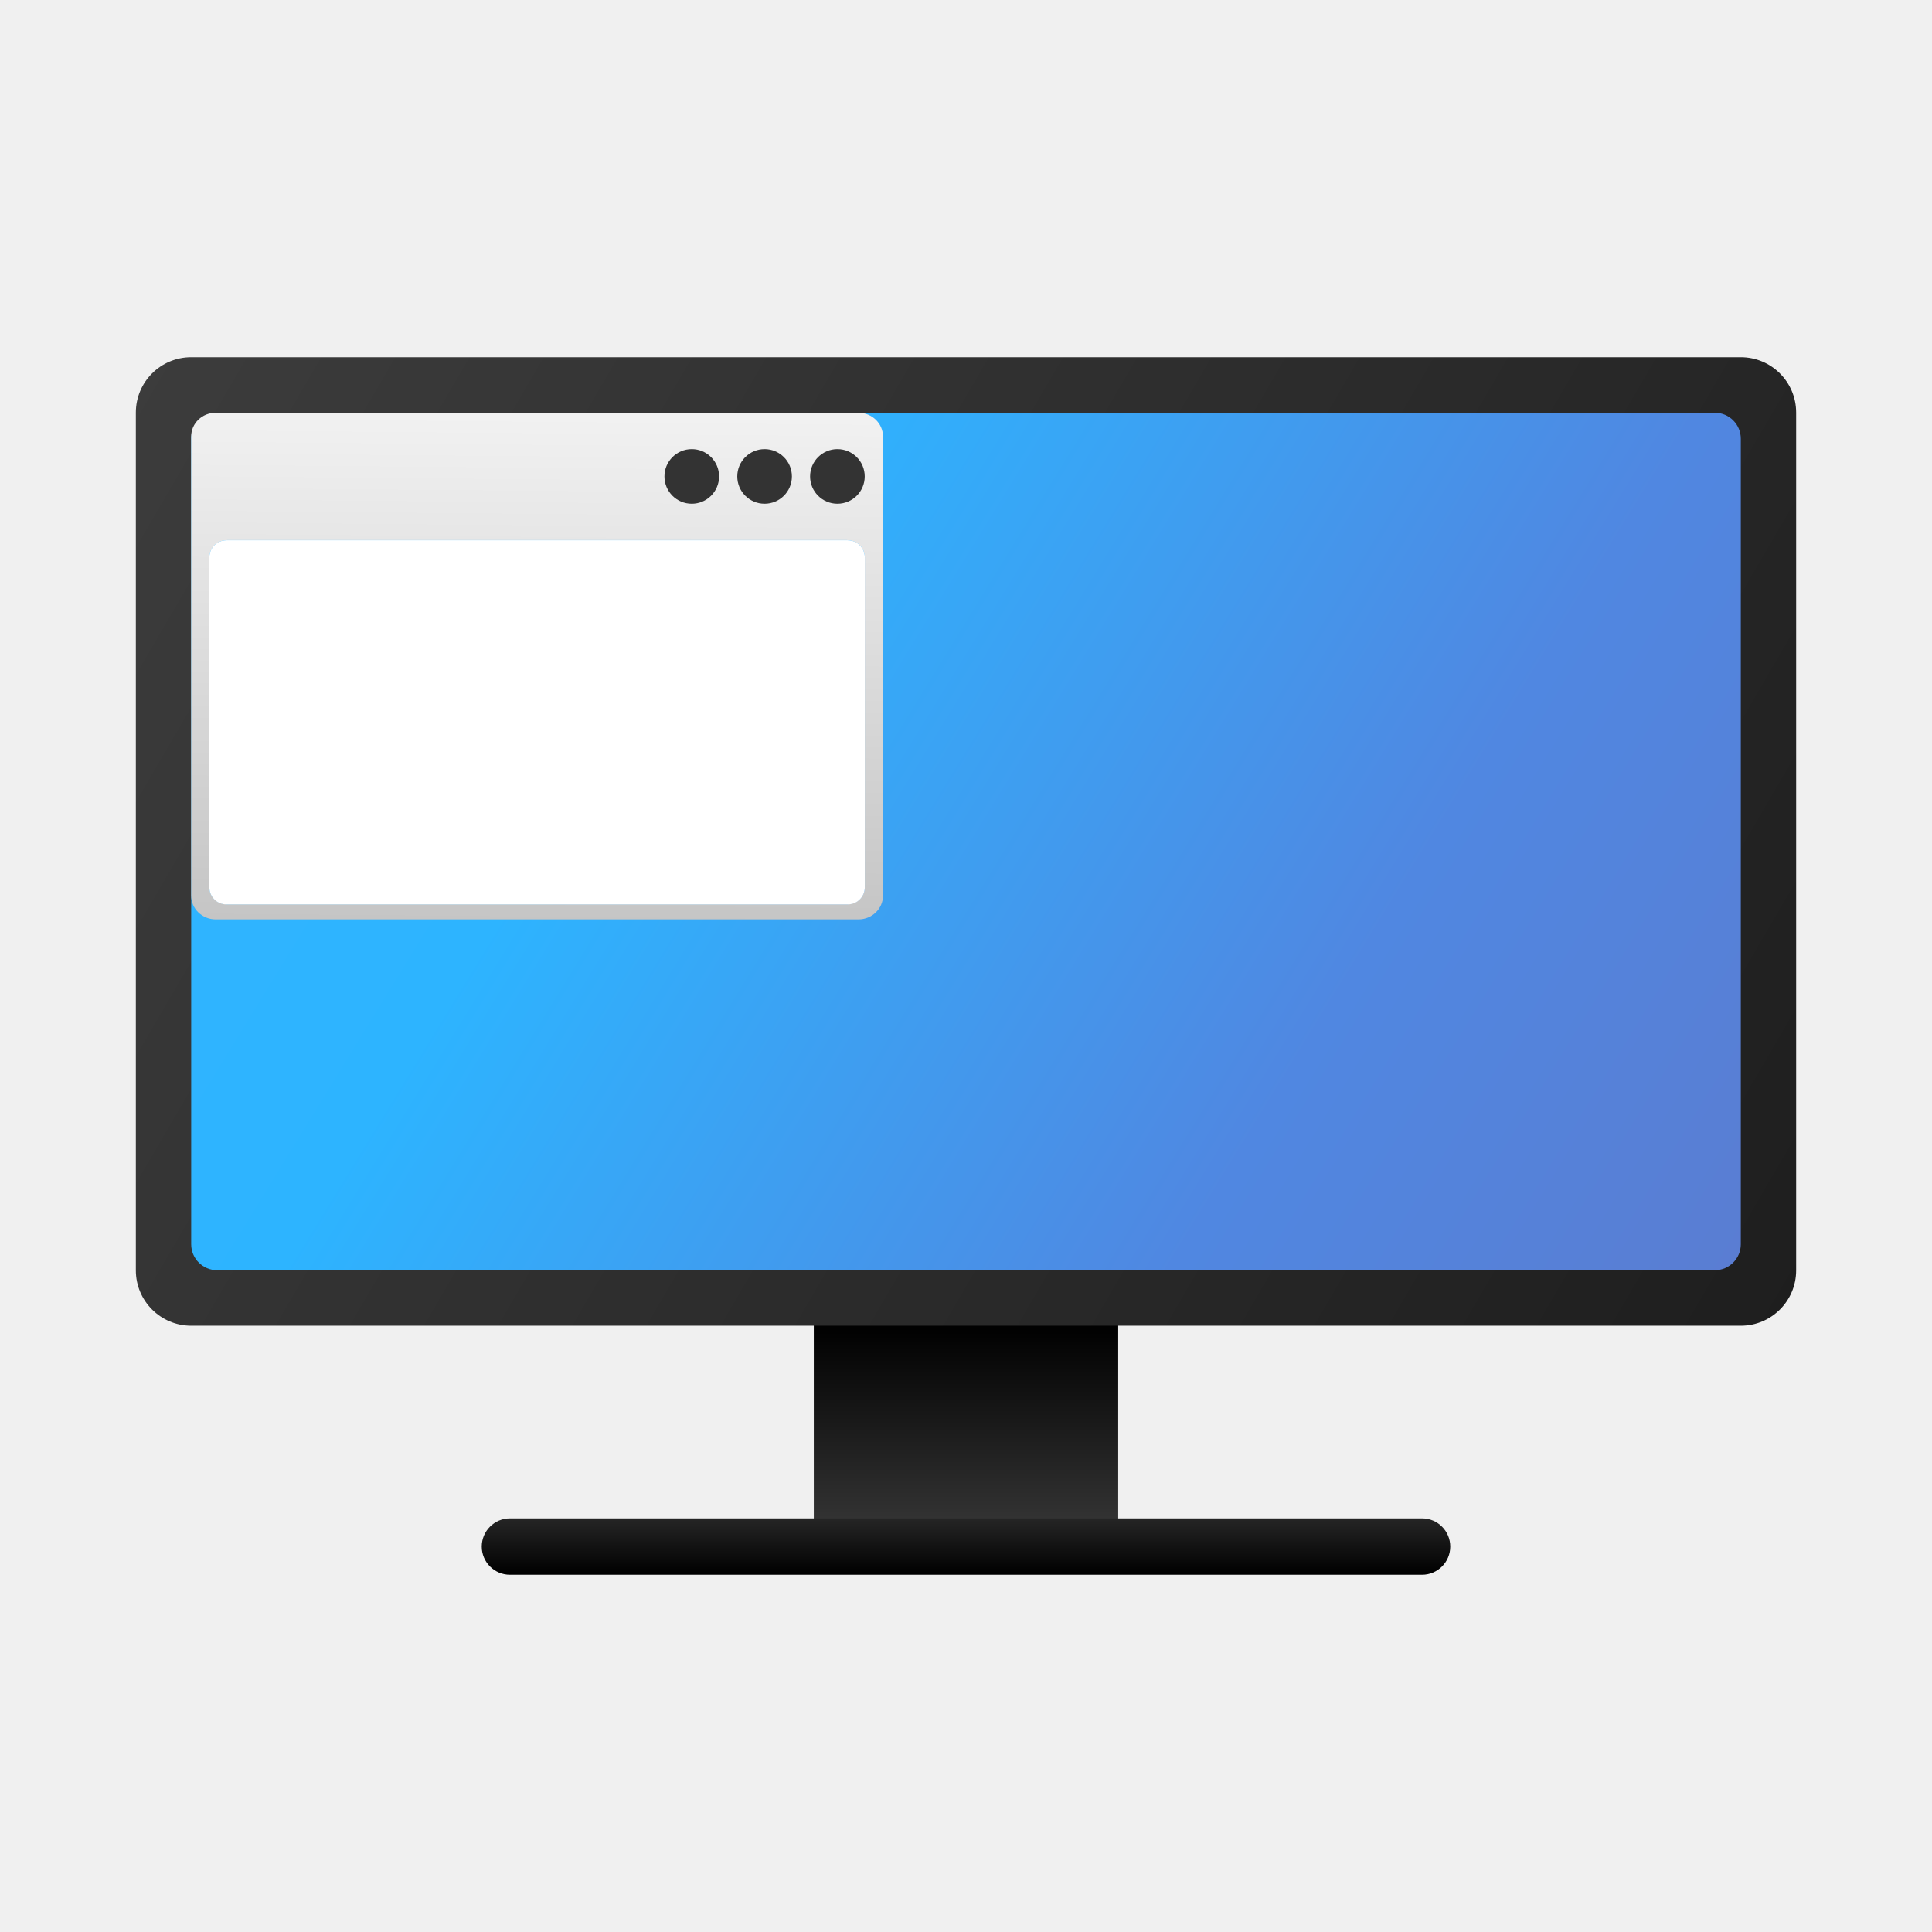
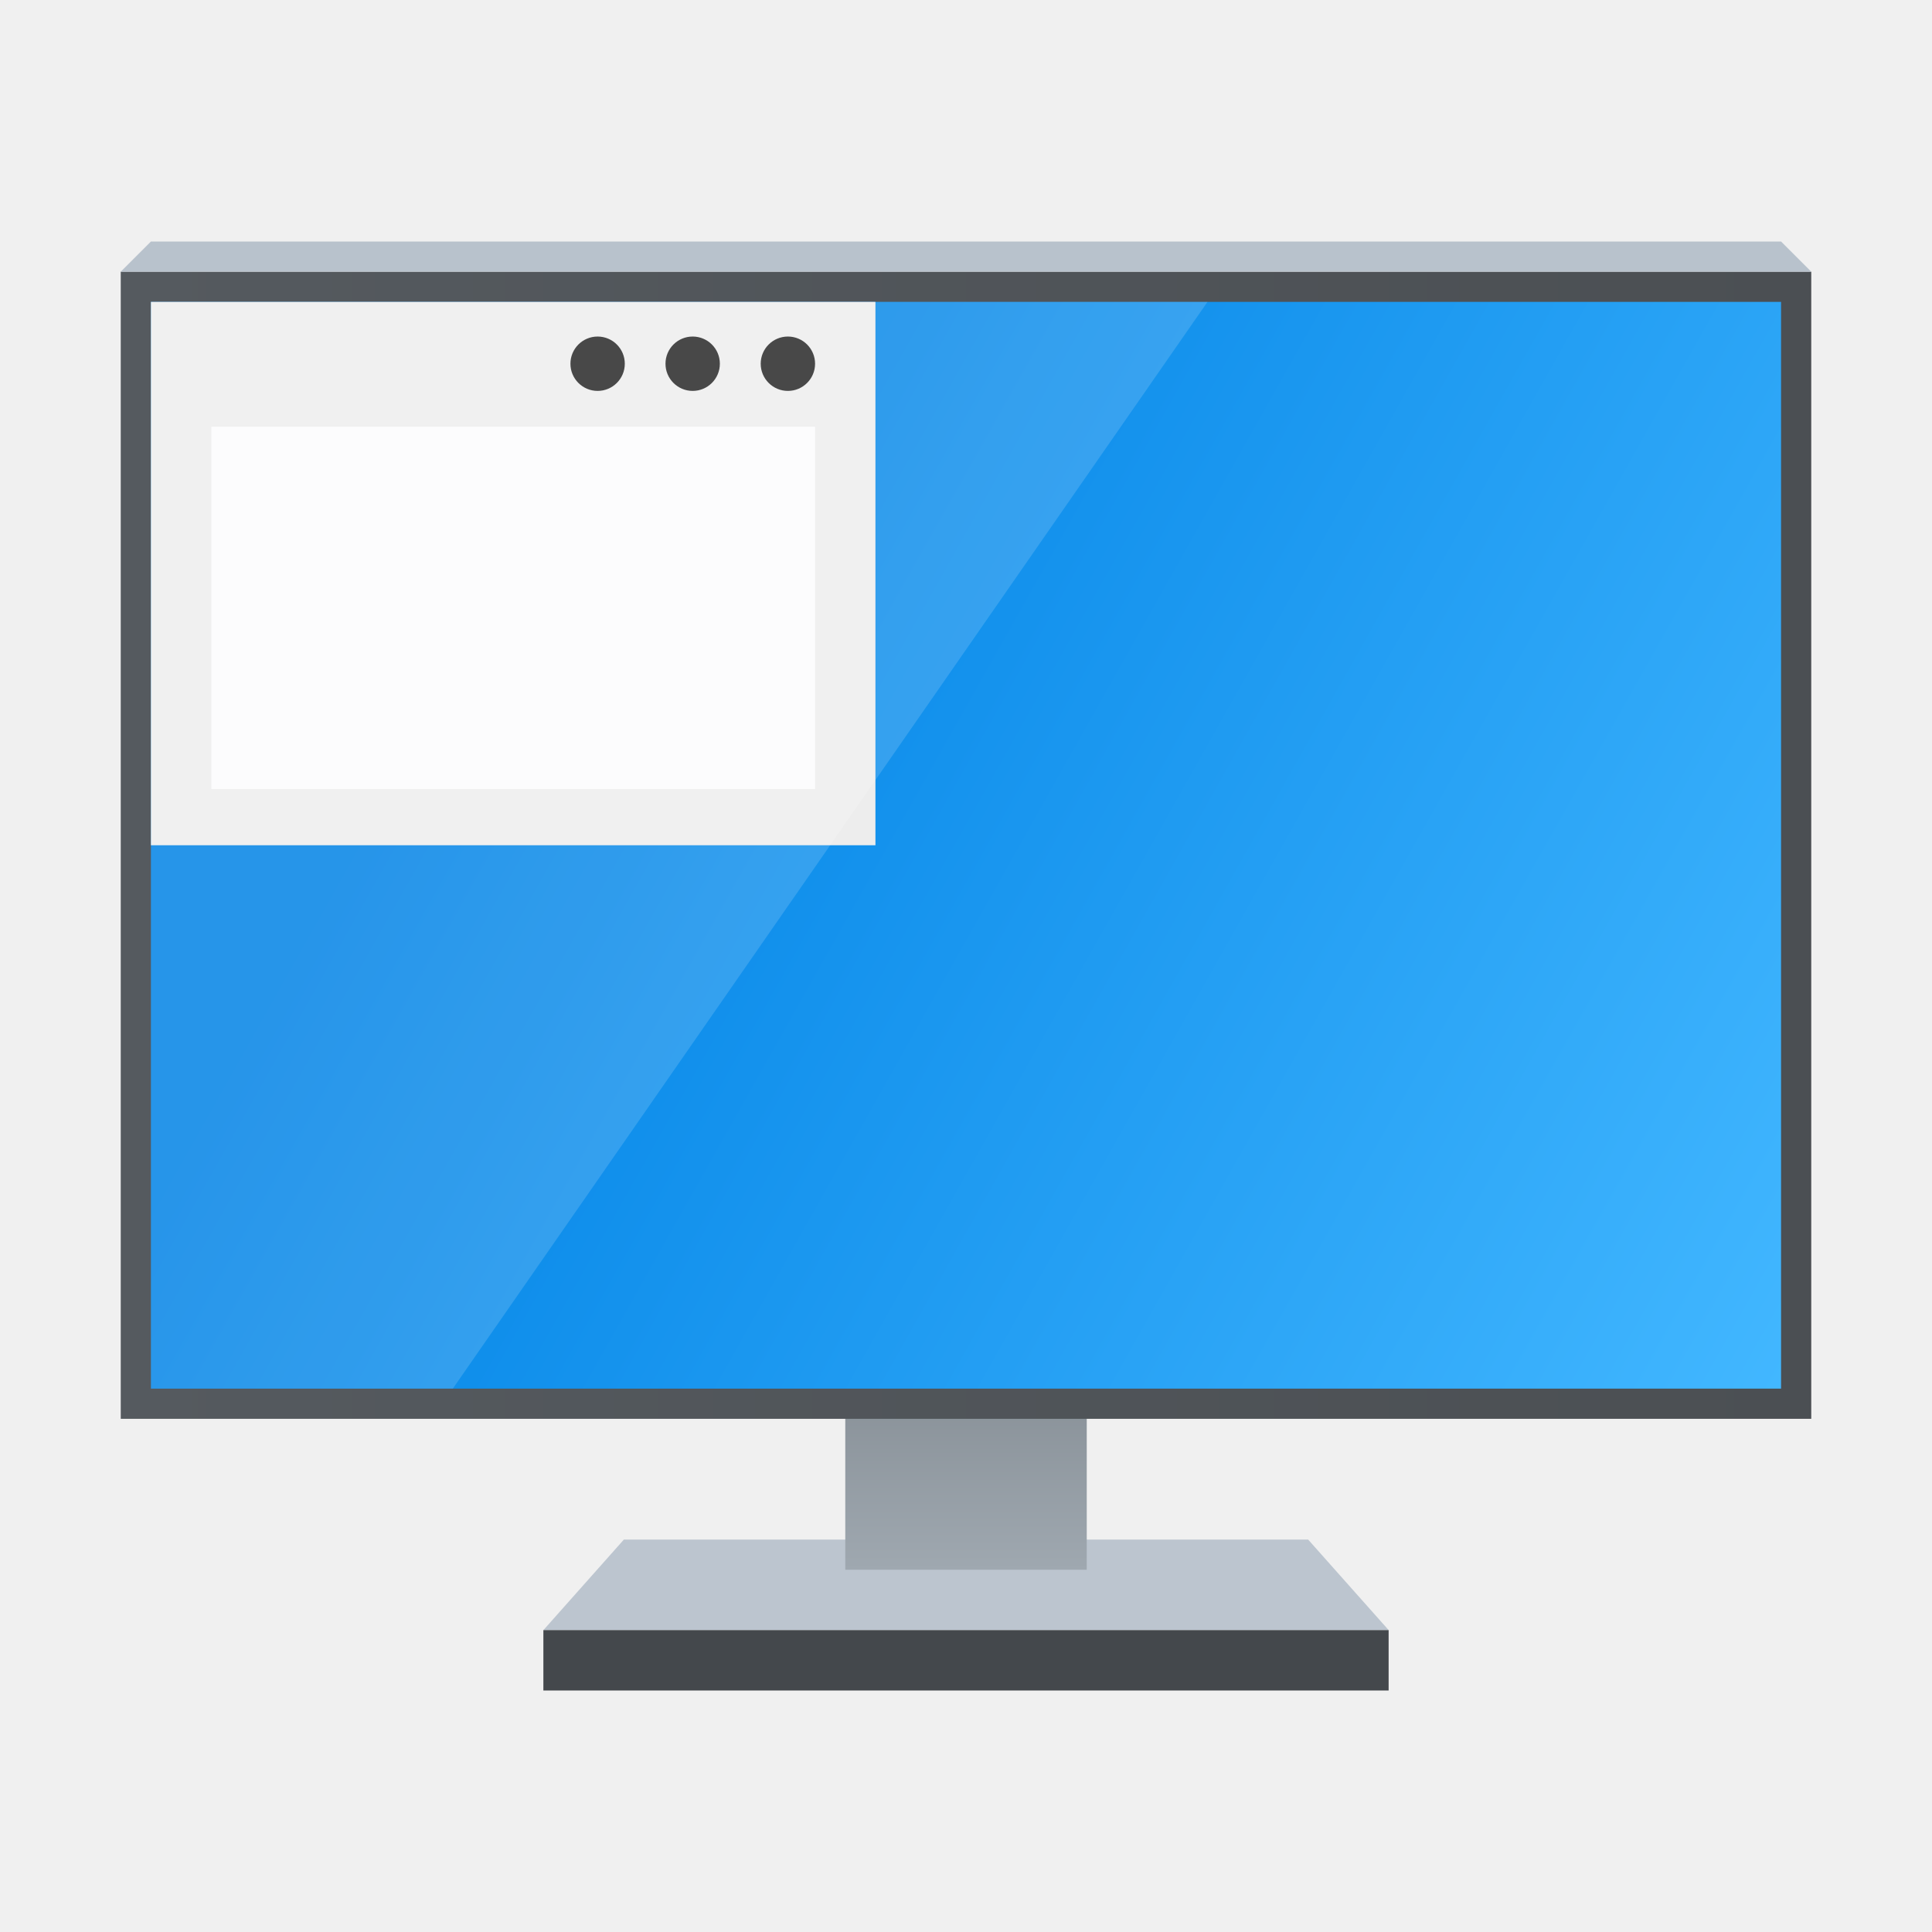
- <svg xmlns="http://www.w3.org/2000/svg" xmlns:xlink="http://www.w3.org/1999/xlink" id="svg20" version="1.1" viewBox="0 0 16.933 16.933" height="64" width="64">
-   <defs id="defs8">
-     <linearGradient id="a">
-       <stop id="stop2" offset="0" />
-       <stop id="stop4" stop-opacity="0" offset="1" />
+ <svg xmlns="http://www.w3.org/2000/svg" id="Apps-Visual-Studio-Code" width="64" height="64" enable-background="new 0 0 1024 1024" image-rendering="optimizeSpeed" version="1.1" viewBox="0 0 64 64">
+   <defs>
+     <style type="text/css" />
+     <style type="text/css" />
+     <linearGradient id="linearGradient1455" x1="4" x2="60" y1="27" y2="27" gradientTransform="matrix(1 0 0 1.0556 1e-6 -.5)" gradientUnits="userSpaceOnUse">
+       <stop stop-color="#555a5f" offset="0" />
+       <stop stop-color="#4b4f53" offset="1" />
    </linearGradient>
-     <linearGradient gradientUnits="userSpaceOnUse" y2="51" x2="57" y1="44" x1="50" id="b" xlink:href="#a" />
-     <style type="text/css" id="style845" />
-     <style type="text/css" id="style847" />
-     <linearGradient id="linearGradient851" x1="8.202" x2="8.202" y1="293.56" y2="291.71" gradientTransform="matrix(13.858,0,0,3.7796,-83.5,-1051.6)" gradientUnits="userSpaceOnUse">
-       <stop stop-color="#323232" offset="0" id="stop849" />
-       <stop offset="1" id="stop851" />
+     <linearGradient id="linearGradient17498" x1="15.408" x2="60" y1="19" y2="45" gradientTransform="matrix(.96428 0 0 1 1.1428 1)" gradientUnits="userSpaceOnUse">
+       <stop stop-color="#0082e5" offset="0" />
+       <stop stop-color="#42b7ff" offset="1" />
    </linearGradient>
-     <linearGradient id="linearGradient865" x1="8.202" x2="8.202" y1="293.39" y2="294.09" gradientTransform="matrix(2.2047,0,0,3.8518,13.333,-1072.8)" gradientUnits="userSpaceOnUse">
-       <stop stop-color="#323232" offset="0" id="stop854" />
-       <stop offset="1" id="stop856" />
+     <linearGradient id="linearGradient29240" x1="32" x2="32" y1="44" y2="52" gradientTransform="matrix(.79998 0 0 1 6.4007 0)" gradientUnits="userSpaceOnUse">
+       <stop stop-color="#818990" offset="0" />
+       <stop stop-color="#9fa8b0" offset="1" />
    </linearGradient>
-     <linearGradient id="linearGradient1458" x1="75" x2="135" y1="-21" y2="14" gradientTransform="matrix(0.93334,0,0,0.88533,-66,36.599)" gradientUnits="userSpaceOnUse">
-       <stop stop-color="#32b4ff" offset="0" id="stop859" />
-       <stop stop-color="#2db4ff" offset=".296" id="stop861" />
-       <stop stop-color="#5087e1" offset=".727" id="stop863" />
-       <stop stop-color="#5a7dd2" offset="1" id="stop865" />
-     </linearGradient>
-     <linearGradient id="linearGradient920" x1="2" x2="62" y1="16" y2="51" gradientUnits="userSpaceOnUse">
-       <stop stop-color="#3c3c3c" offset="0" id="stop868" />
-       <stop stop-color="#1e1e1e" offset="1" id="stop870" />
-     </linearGradient>
-     <linearGradient id="b-3" x1="399.57" x2="399.57" y1="545.8" y2="517.8" gradientTransform="matrix(0.5669644,0,0,0.5669644,-241.0384,-298.0971)" gradientUnits="userSpaceOnUse">
-       <stop stop-color="#3889e9" offset="0" id="stop913" />
-       <stop stop-color="#5ea5fb" offset="1" id="stop915" />
-     </linearGradient>
-     <linearGradient id="f" x1="409.57" x2="409.94" y1="542.8" y2="504.19" gradientTransform="matrix(1.0382 4.4533e-6 -3.9097e-6 .98384 -396.2 -474.96)" gradientUnits="userSpaceOnUse">
-       <stop stop-color="#c4c4c4" offset="0" id="stop918" />
-       <stop stop-color="#f6f6f6" offset="1" id="stop920" />
-     </linearGradient>
-     <style type="text/css" id="style923" />
-     <linearGradient id="linearGradient1044" x1="409.57" x2="409.94" y1="542.8" y2="504.19" gradientTransform="matrix(0.1503257,6.4481357e-7,-5.6610325e-7,0.1424547,-57.05415,-65.80953)" gradientUnits="userSpaceOnUse" xlink:href="#f" />
-     <style type="text/css" id="style926" />
-     <style type="text/css" id="style928" />
  </defs>
-   <g id="g933" transform="matrix(0.9166667,0,0,0.9166667,0.7055415,0.7055415)">
-     <g style="image-rendering:optimizeSpeed" id="g909" transform="matrix(0.2645781,0,0,0.2645781,1.6e-7,-2.6522984e-5)">
-       <g id="g883" transform="translate(0,-6)">
-         <rect id="rect875" stroke-width="7.237" fill="url(#linearGradient851)" ry="0" height="7" width="11" y="50.969" x="26.5" style="fill:url(#linearGradient851)" />
-         <rect id="rect877" stroke-width="2.914" fill="url(#linearGradient865)" ry="1.019" height="2.038" width="35" y="57.962" x="14.5" style="fill:url(#linearGradient865)" />
-         <rect id="rect879" fill="url(#linearGradient920)" ry="2" height="35" width="60" y="16" x="2" style="fill:url(#linearGradient920)" />
-         <rect id="rect881" stroke-width="0.952" fill="url(#linearGradient1458)" ry="0.939" height="30.987" width="56" y="18.007" x="4" style="fill:url(#linearGradient1458)" />
-       </g>
-     </g>
-     <circle style="fill:url(#b-3)" cx="-13.93" cy="3.401" r="0" fill="url(#b)" stroke-width="0.416" id="circle932" />
-     <g transform="translate(4.0001788e-8,-3.355087)" id="g944">
-       <path id="path962" stroke-width="0.141" fill="url(#linearGradient1044)" d="M 1.293,6.532 C 1.163,6.532 1.058,6.633 1.058,6.76 l -6.3e-6,4.388 c -5e-7,0.126 0.105,0.228 0.235,0.228 l 6.145,1.8e-5 c 0.13,1e-6 0.235,-0.102 0.235,-0.228 l 6.4e-6,-4.388 c 5e-7,-0.126 -0.105,-0.228 -0.235,-0.228 z m 0.108,1.218 5.929,1.7e-5 c 0.094,3e-7 0.169,0.073 0.169,0.164 l -4.5e-6,3.154 c -4e-7,0.091 -0.075,0.164 -0.169,0.164 l -5.929,-1.7e-5 c -0.094,-10e-7 -0.169,-0.073 -0.169,-0.164 l 4.5e-6,-3.154 c 3e-7,-0.091 0.075,-0.164 0.169,-0.164 z" style="fill:url(#linearGradient1044)" />
-       <g id="g970" fill="#333333" transform="matrix(0.08111101,-0.00967459,0.00996925,0.07871321,-33.48884,-23.35143)">
-         <ellipse id="ellipse964" ry="3.293" rx="3.196" cy="384.49" cx="498.35" transform="rotate(7.007)" />
-         <ellipse id="ellipse966" ry="3.293" rx="3.196" cy="384.49" cx="489.83" transform="rotate(7.007)" />
-         <ellipse id="ellipse968" ry="3.293" rx="3.196" cy="384.49" cx="481.31" transform="rotate(7.007)" />
-       </g>
-       <path d="m 1.396,7.751 c -0.091,0 -0.164,0.073 -0.164,0.164 v 3.154 c 0,0.091 0.073,0.164 0.164,0.164 h 5.939 c 0.091,0 0.164,-0.073 0.164,-0.164 V 7.915 c 0,-0.091 -0.073,-0.164 -0.164,-0.164 z" style="fill:#ffffff;fill-opacity:1;stroke-width:0.141" id="rect972" />
+   <g shape-rendering="auto">
+     <path d="m20.667 51h22.667l2.667 3h-28z" color="#000000" color-rendering="auto" dominant-baseline="auto" fill="#bcc5cf" image-rendering="optimizeSpeed" solid-color="#000000" stop-color="#000000" stroke-width="5.773" style="font-feature-settings:normal;font-variant-alternates:normal;font-variant-caps:normal;font-variant-east-asian:normal;font-variant-ligatures:normal;font-variant-numeric:normal;font-variant-position:normal;font-variation-settings:normal;inline-size:0;isolation:auto;mix-blend-mode:normal;shape-margin:0;shape-padding:0;text-decoration-color:#000000;text-decoration-line:none;text-decoration-style:solid;text-indent:0;text-orientation:mixed;text-transform:none;white-space:normal" />
+     <path d="m28.001 44.222h7.999v7.778h-7.999z" color="#000000" color-rendering="auto" dominant-baseline="auto" fill="url(#linearGradient29240)" image-rendering="optimizeSpeed" solid-color="#000000" stop-color="#000000" stroke-width="5.443" style="font-feature-settings:normal;font-variant-alternates:normal;font-variant-caps:normal;font-variant-east-asian:normal;font-variant-ligatures:normal;font-variant-numeric:normal;font-variant-position:normal;font-variation-settings:normal;inline-size:0;isolation:auto;mix-blend-mode:normal;shape-margin:0;shape-padding:0;text-decoration-color:#000000;text-decoration-line:none;text-decoration-style:solid;text-indent:0;text-orientation:mixed;text-transform:none;white-space:normal" />
+     <path d="m18 54h28v2h-28z" color="#000000" color-rendering="auto" dominant-baseline="auto" fill="#44484c" fill-opacity=".996" image-rendering="optimizeSpeed" solid-color="#000000" stop-color="#000000" stroke-width="6.667" style="font-feature-settings:normal;font-variant-alternates:normal;font-variant-caps:normal;font-variant-east-asian:normal;font-variant-ligatures:normal;font-variant-numeric:normal;font-variant-position:normal;font-variation-settings:normal;inline-size:0;isolation:auto;mix-blend-mode:normal;shape-margin:0;shape-padding:0;text-decoration-color:#000000;text-decoration-line:none;text-decoration-style:solid;text-indent:0;text-orientation:mixed;text-transform:none;white-space:normal" />
+   </g>
+   <g stroke-linecap="round" stroke-linejoin="round">
+     <rect x="4" y="9" width="56" height="38" ry="0" fill="url(#linearGradient1455)" stroke-width=".822" />
+     <rect x="5" y="10" width="54" height="36" ry="0" fill="url(#linearGradient17498)" stroke-width=".786" />
+     <path d="m5 8h54l1 1h-56z" color="#000000" fill="#b8c2cc" stroke-width=".265" style="-inkscape-stroke:none" />
+   </g>
+   <g transform="translate(-10.038 -12.501)">
+     <rect x="15.038" y="22.501" width="24" height="18" fill="#ededed" stroke-width=".067" />
+     <rect x="17.038" y="26.637" width="20" height="12" fill="#fcfcfd" stroke-width=".05" />
+     <g transform="matrix(.86915 0 0 .86915 -2.8235 7.4815)" fill="#282828" stroke-width=".117">
+       <circle cx="44.827" cy="19.638" r="1.036" />
+       <circle cx="41.198" cy="19.638" r="1.036" />
+       <circle cx="37.575" cy="19.638" r="1.036" />
    </g>
  </g>
+   <path d="m5 10h35l-25 36h-10z" color="#000000" fill="#fff" opacity=".15" stroke-linecap="round" stroke-linejoin="round" stroke-width=".786" style="-inkscape-stroke:none" />
</svg>
